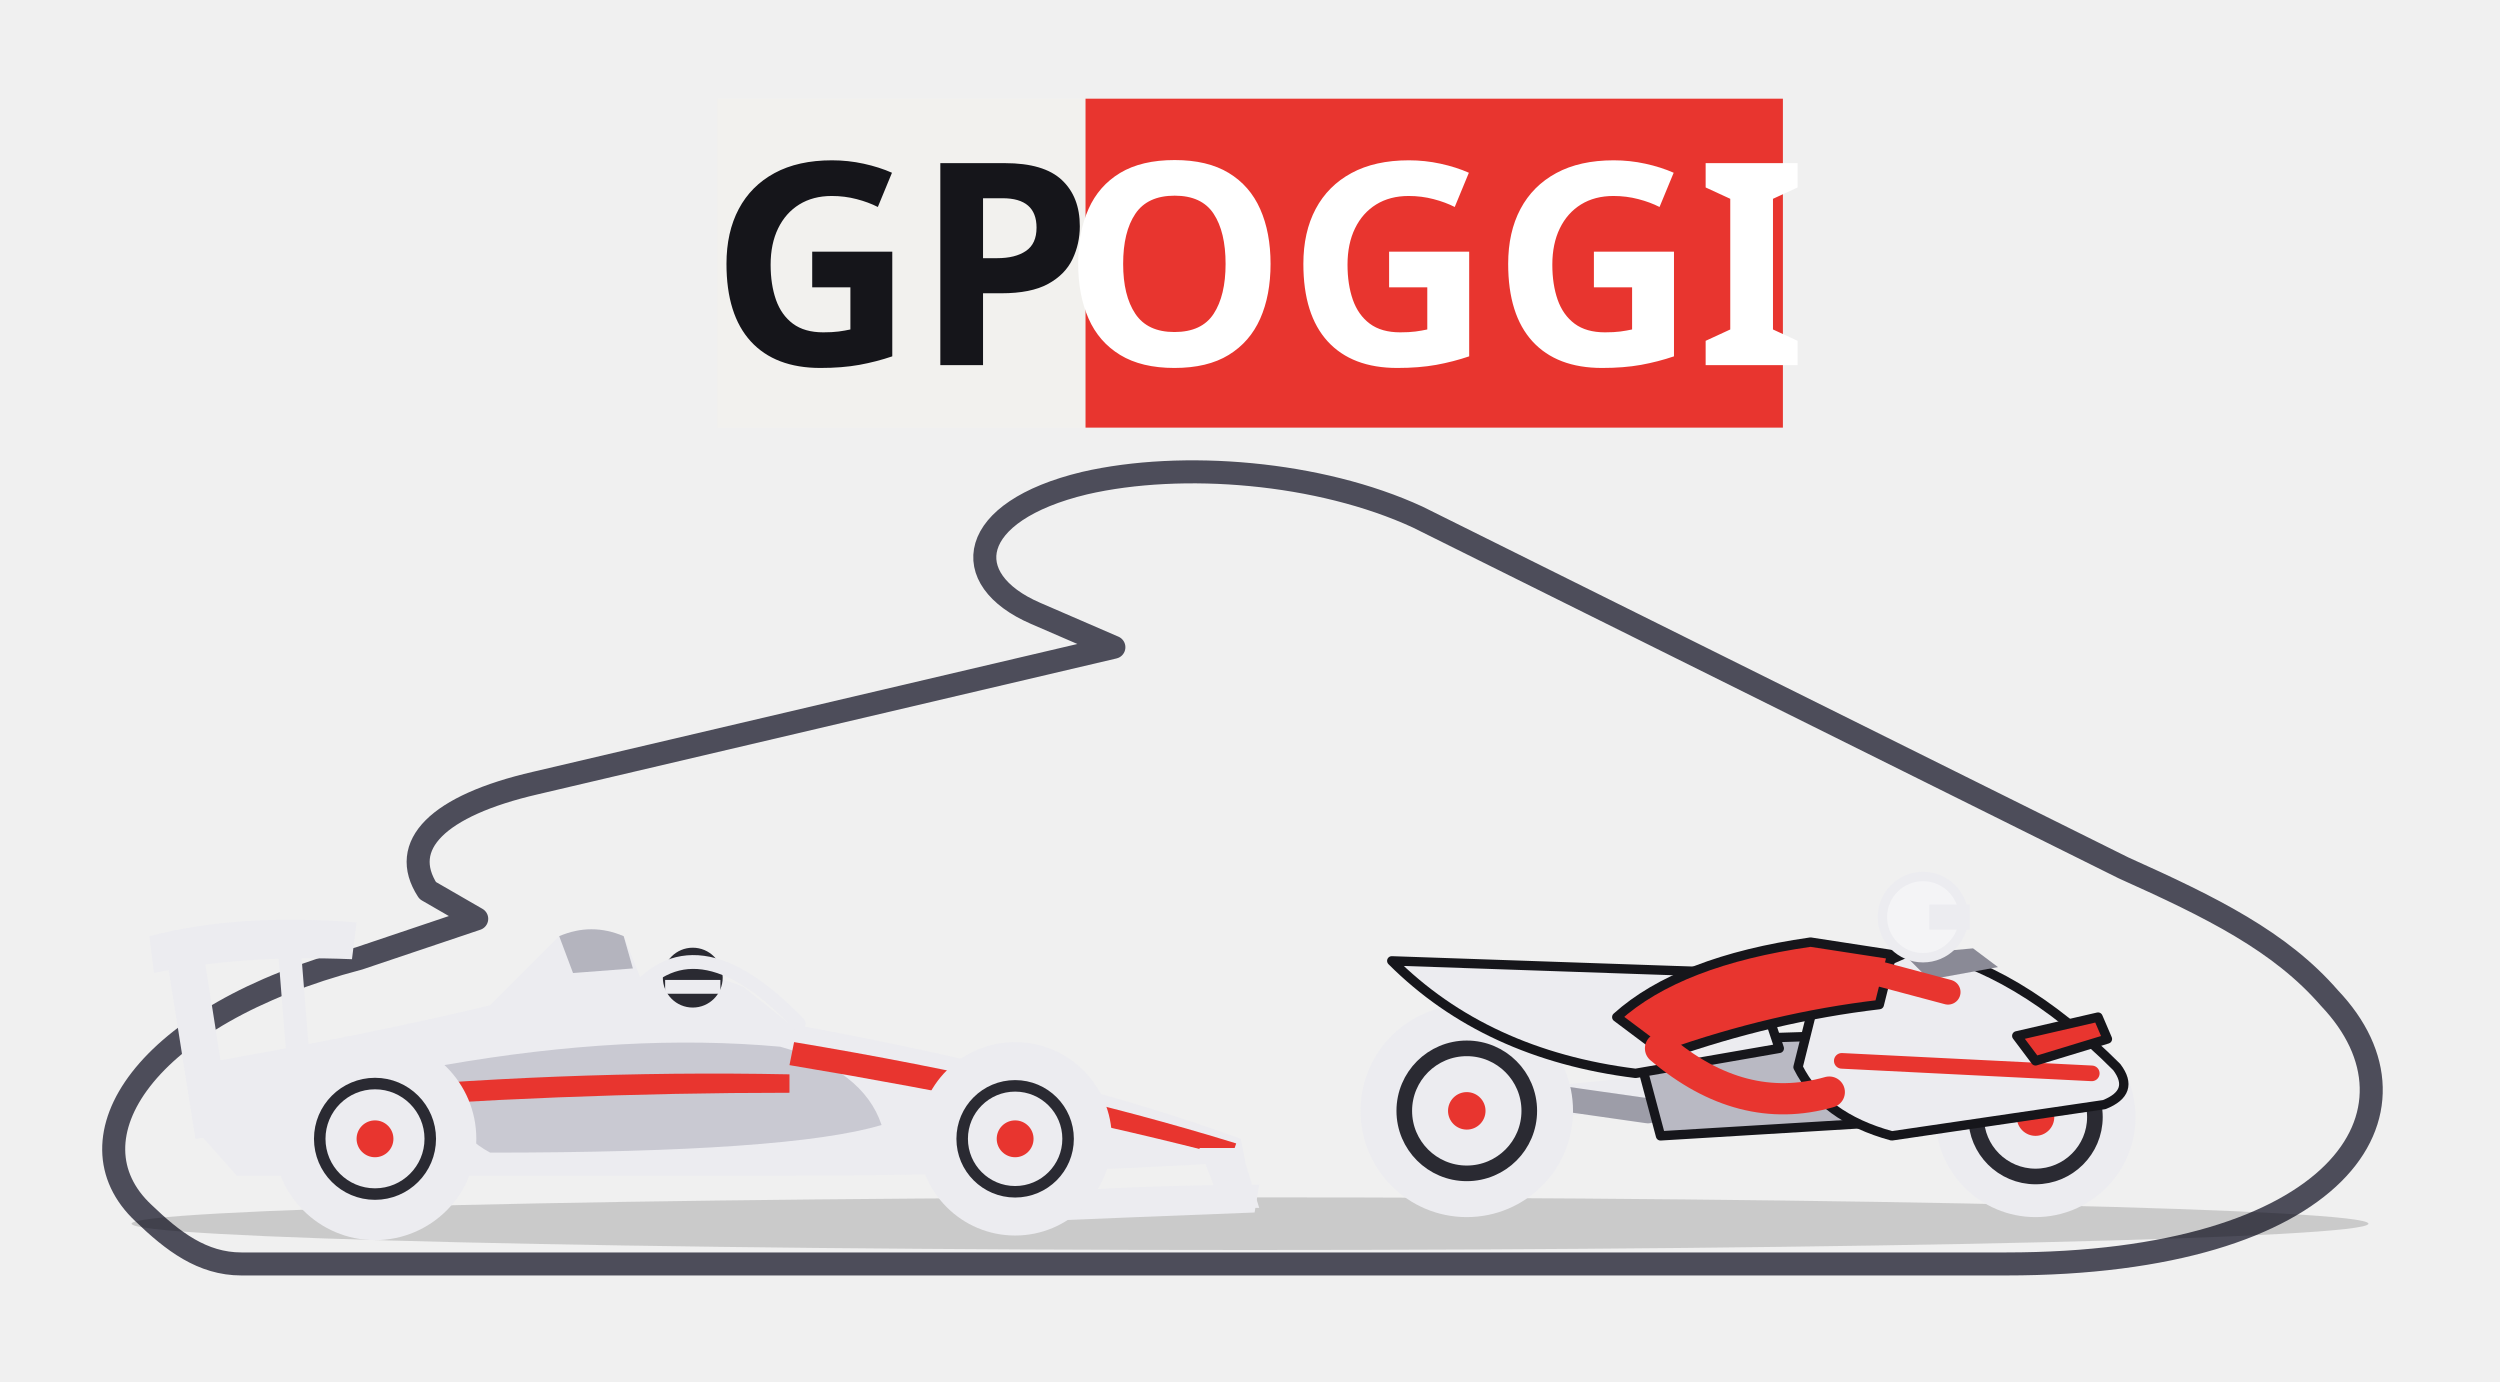
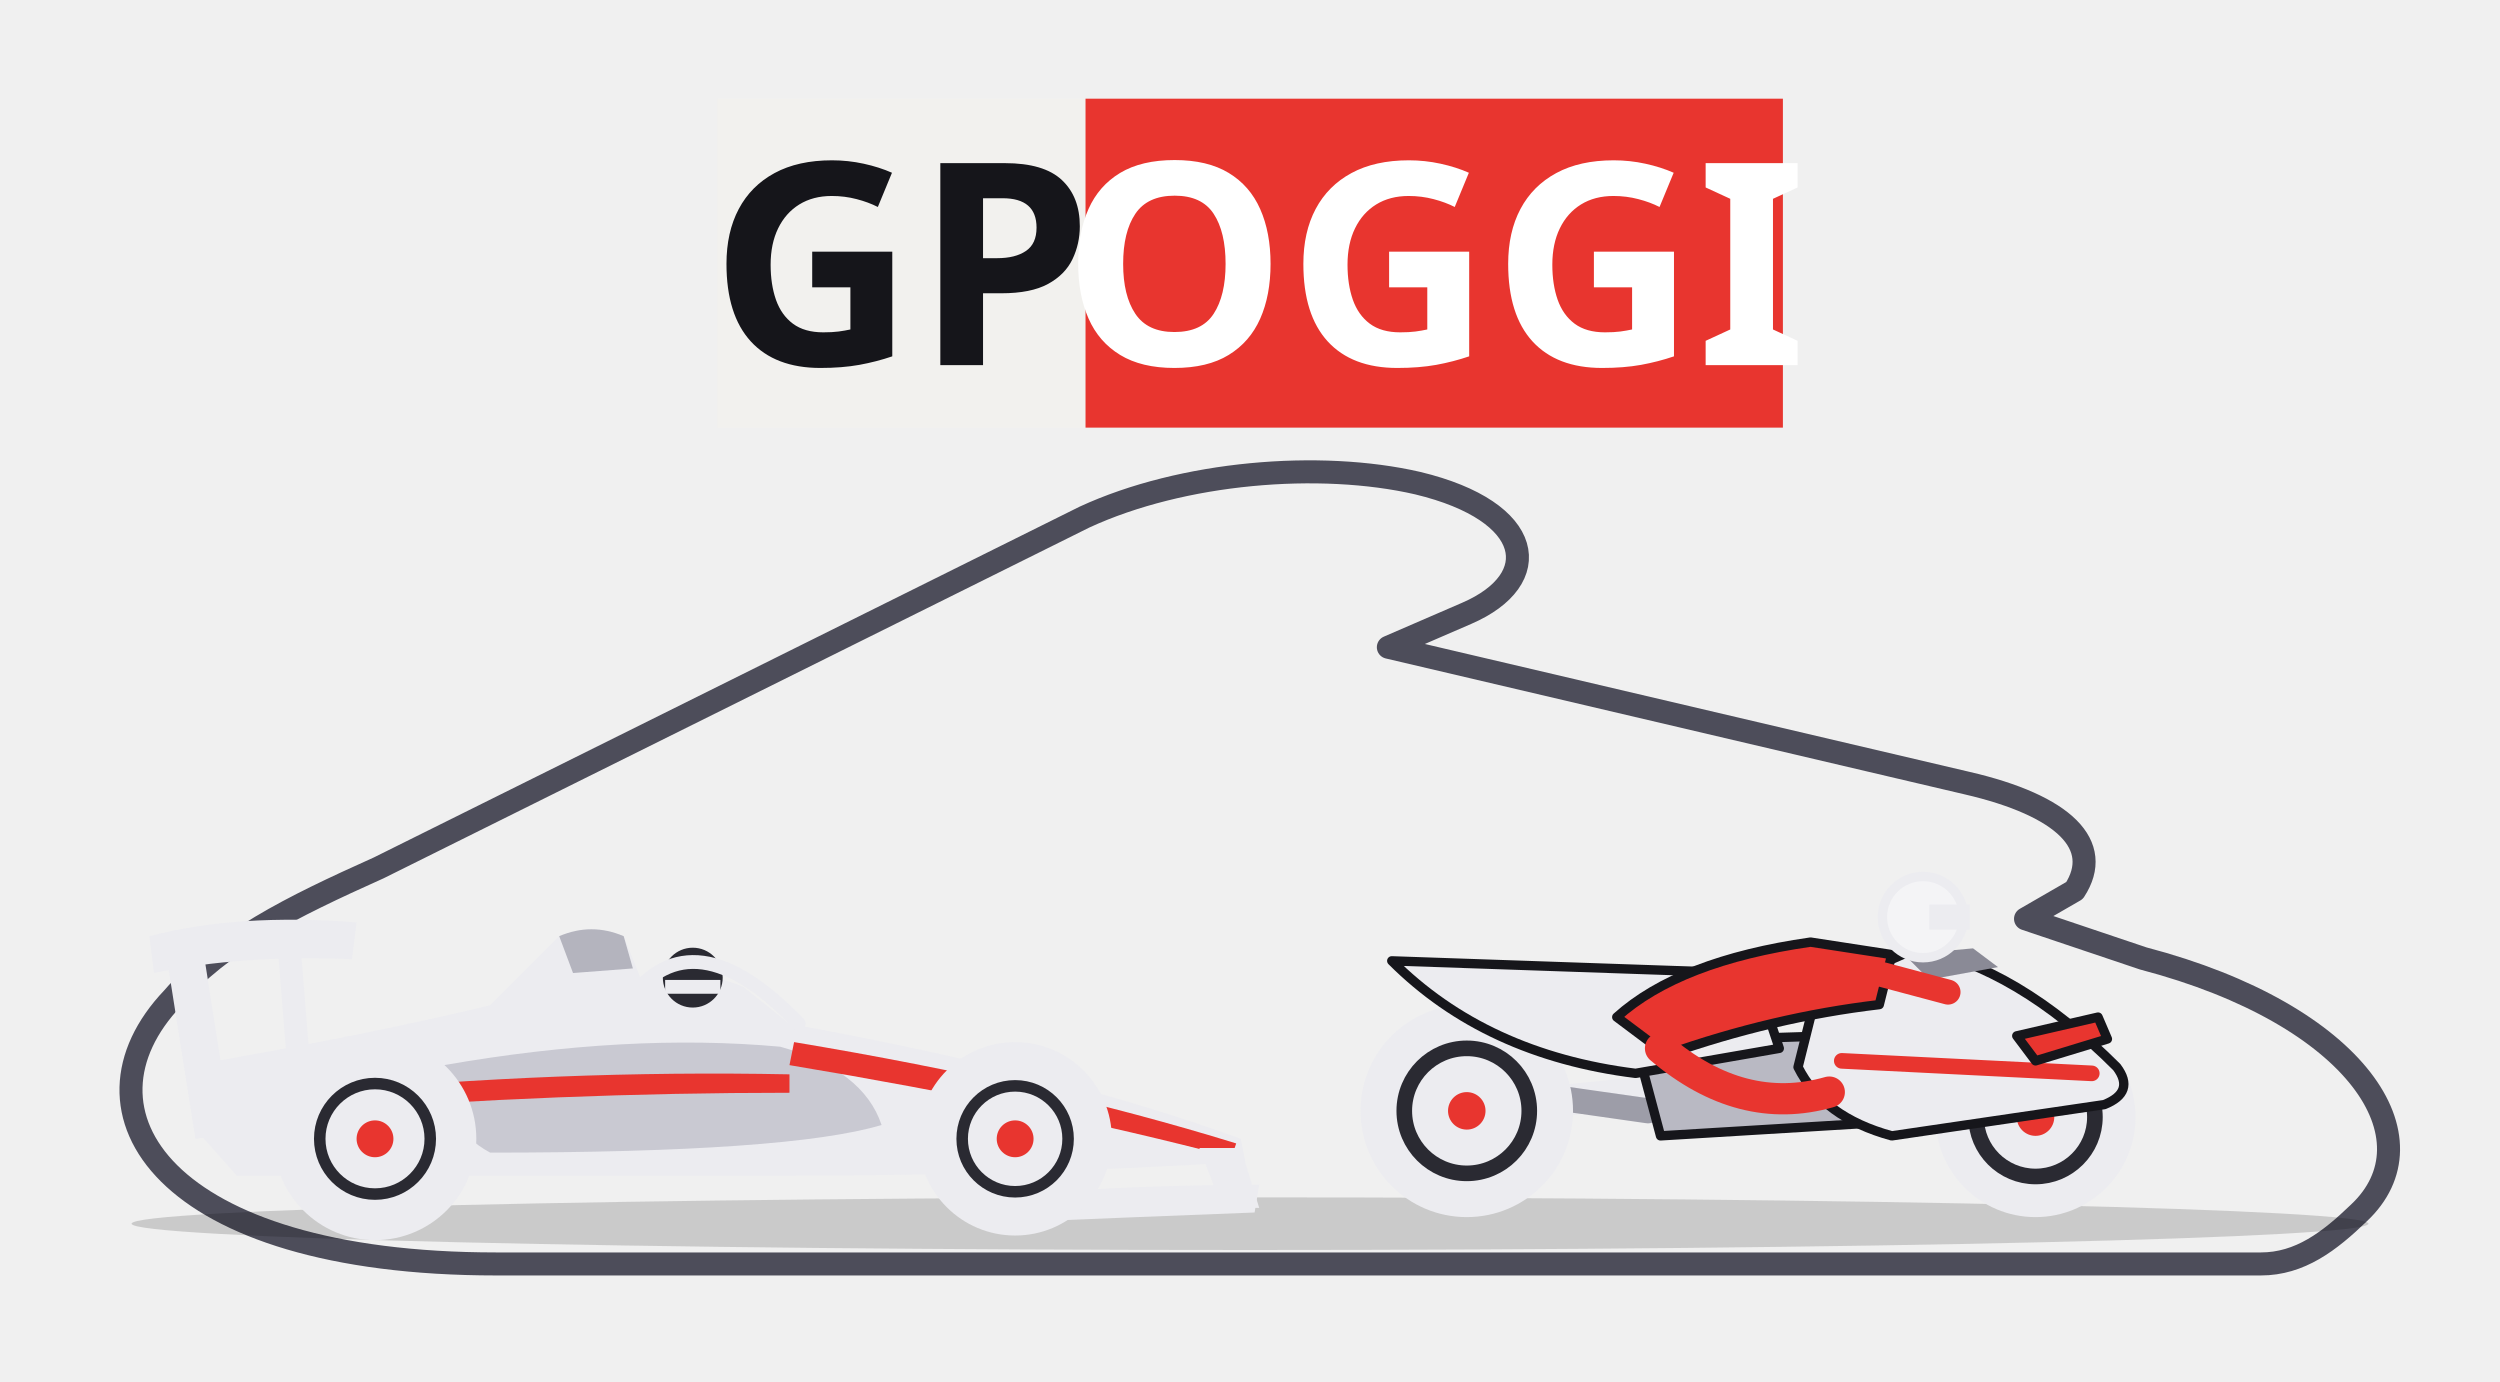
<svg xmlns="http://www.w3.org/2000/svg" viewBox="0 0 760 420" width="760" height="420">
  <g transform="translate(-16,54) scale(1.49,0.86)" opacity="1">
-     <g fill="none" stroke-linecap="round" stroke-linejoin="round">
+     <g transform="translate(532,0) scale(-1,1)" fill="none" stroke-linecap="round" stroke-linejoin="round">
      <path id="pista" d="M60 384 L420 384 C488 384 508 330 486 290 C476 270 462 258 444 244 L300 120 C280 104 252 100 232 108 C208 118 206 142 222 154 L238 166 L120 214 C100 222 92 236 98 252 L108 262 L84 276 C40 296 24 340 40 366 C46 376 52 384 60 384 Z" stroke="#4d4d5a" stroke-width="7" vector-effect="non-scaling-stroke" />
    </g>
  </g>
  <ellipse cx="380" cy="372" rx="340" ry="8" fill="#000" opacity=".16" />
  <g transform="translate(123,-92)">
    <rect x="95" y="122" width="112" height="100" fill="#f2f1ee" />
    <rect x="207" y="122" width="212" height="100" fill="#e8352f" />
    <text x="151" y="203" text-anchor="middle" font-family="Oswald" font-weight="700" font-size="86" fill="#15151a">GP</text>
    <text x="313" y="203" text-anchor="middle" font-family="Oswald" font-weight="700" font-size="86" fill="#ffffff">OGGI</text>
  </g>
  <g transform="translate(30,104) scale(.7)">
    <path d="M22 258 Q60 248 112 252 L110 268 Q62 266 24 274 Z" fill="#ececf0" />
    <path d="M30 270 L46 268 L58 344 L42 346 Z" fill="#ececf0" />
    <path d="M78 266 L88 266 L92 316 L82 316 Z" fill="#ececf0" />
    <path d="M44 344 L52 312 Q120 300 170 288 L200 258 Q214 252 228 258 L236 278 Q256 270 280 280 L300 296 Q420 318 496 346 L498 356 Q400 362 300 362 L60 362 Z" fill="#ececf0" />
    <path d="M150 314 Q230 300 296 306 Q332 316 340 340 Q300 352 170 352 Q148 340 150 314 Z" fill="#c9c9d2" />
    <path d="M302 304 Q410 322 494 348 L492 354 Q408 332 300 314 Z" fill="#e8352f" />
    <path d="M96 326 Q200 316 300 318 L300 326 Q200 326 98 334 Z" fill="#e8352f" />
    <path d="M200 258 Q214 252 228 258 L232 272 L206 274 Z" fill="#b4b4be" />
    <circle cx="258" cy="276" r="13" fill="#2a2a32" />
    <path d="M246 277 h24 v6 h-24 z" fill="#ececf0" />
    <path d="M230 286 Q258 248 304 296" fill="none" stroke="#ececf0" stroke-width="6" stroke-linecap="round" />
    <path d="M400 370 Q450 366 504 366 L502 378 Q450 380 402 382 Z" fill="#ececf0" />
    <path d="M478 350 L496 350 L504 376 L488 376 Z" fill="#ececf0" />
    <g fill="#ececf0">
      <circle cx="120" cy="346" r="44" />
      <circle cx="398" cy="346" r="42" />
    </g>
    <g fill="none" stroke="#2a2a32" stroke-width="5">
      <circle cx="120" cy="346" r="24" />
      <circle cx="398" cy="346" r="23" />
    </g>
    <g fill="#e8352f">
      <circle cx="120" cy="346" r="8" />
      <circle cx="398" cy="346" r="8" />
    </g>
  </g>
  <g transform="translate(387,237) scale(.95)">
    <path d="M118 100 L62 106" stroke="#ececf0" stroke-width="10" stroke-linecap="round" />
    <path d="M244 108 L208 58" stroke="#ececf0" stroke-width="8" stroke-linecap="round" />
    <path d="M120 106 L50 96" stroke="#9d9da8" stroke-width="8" stroke-linecap="round" />
    <g fill="#ececf0">
      <circle cx="62" cy="106" r="34" />
      <circle cx="244" cy="108" r="32" />
    </g>
    <g fill="none" stroke="#2a2a32" stroke-width="5">
      <circle cx="62" cy="106" r="20" />
      <circle cx="244" cy="108" r="19" />
    </g>
    <g fill="#e8352f">
      <circle cx="62" cy="106" r="6" />
      <circle cx="244" cy="108" r="6" />
    </g>
    <path d="M116 84 L178 82 L190 110 L124 114 Z" fill="#b9b9c3" stroke="#16161b" stroke-width="3" stroke-linejoin="round" />
    <path d="M38 58 L154 62 L162 86 L116 94 Q68 88 38 58 Z" fill="#ececf0" stroke="#16161b" stroke-width="3" stroke-linejoin="round" />
    <path d="M174 68 L206 54 Q238 60 270 92 Q276 100 266 104 L198 114 Q176 108 168 92 Z" fill="#ececf0" stroke="#16161b" stroke-width="3" stroke-linejoin="round" />
    <path d="M182 90 L262 94" stroke="#e8352f" stroke-width="5" stroke-linecap="round" />
    <path d="M238 82 L264 76 L267 83 L244 90 Z" fill="#e8352f" stroke="#16161b" stroke-width="3" stroke-linejoin="round" />
    <path d="M202 56 L224 54 L232 60 L210 64 Z" fill="#8a8a96" />
    <path d="M110 76 Q130 58 172 52 L198 56 L194 72 Q160 76 126 88 Z" fill="#e8352f" stroke="#16161b" stroke-width="3" stroke-linejoin="round" />
    <path d="M186 60 L216 68" stroke="#e8352f" stroke-width="8" stroke-linecap="round" />
    <path d="M124 86 Q150 108 178 100" fill="none" stroke="#e8352f" stroke-width="10" stroke-linecap="round" />
    <circle cx="208" cy="44" r="13" fill="#f4f4f6" stroke="#ececf0" stroke-width="3" />
    <path d="M210 40 h13 v8 h-13 z" fill="#ececf0" />
  </g>
</svg>
